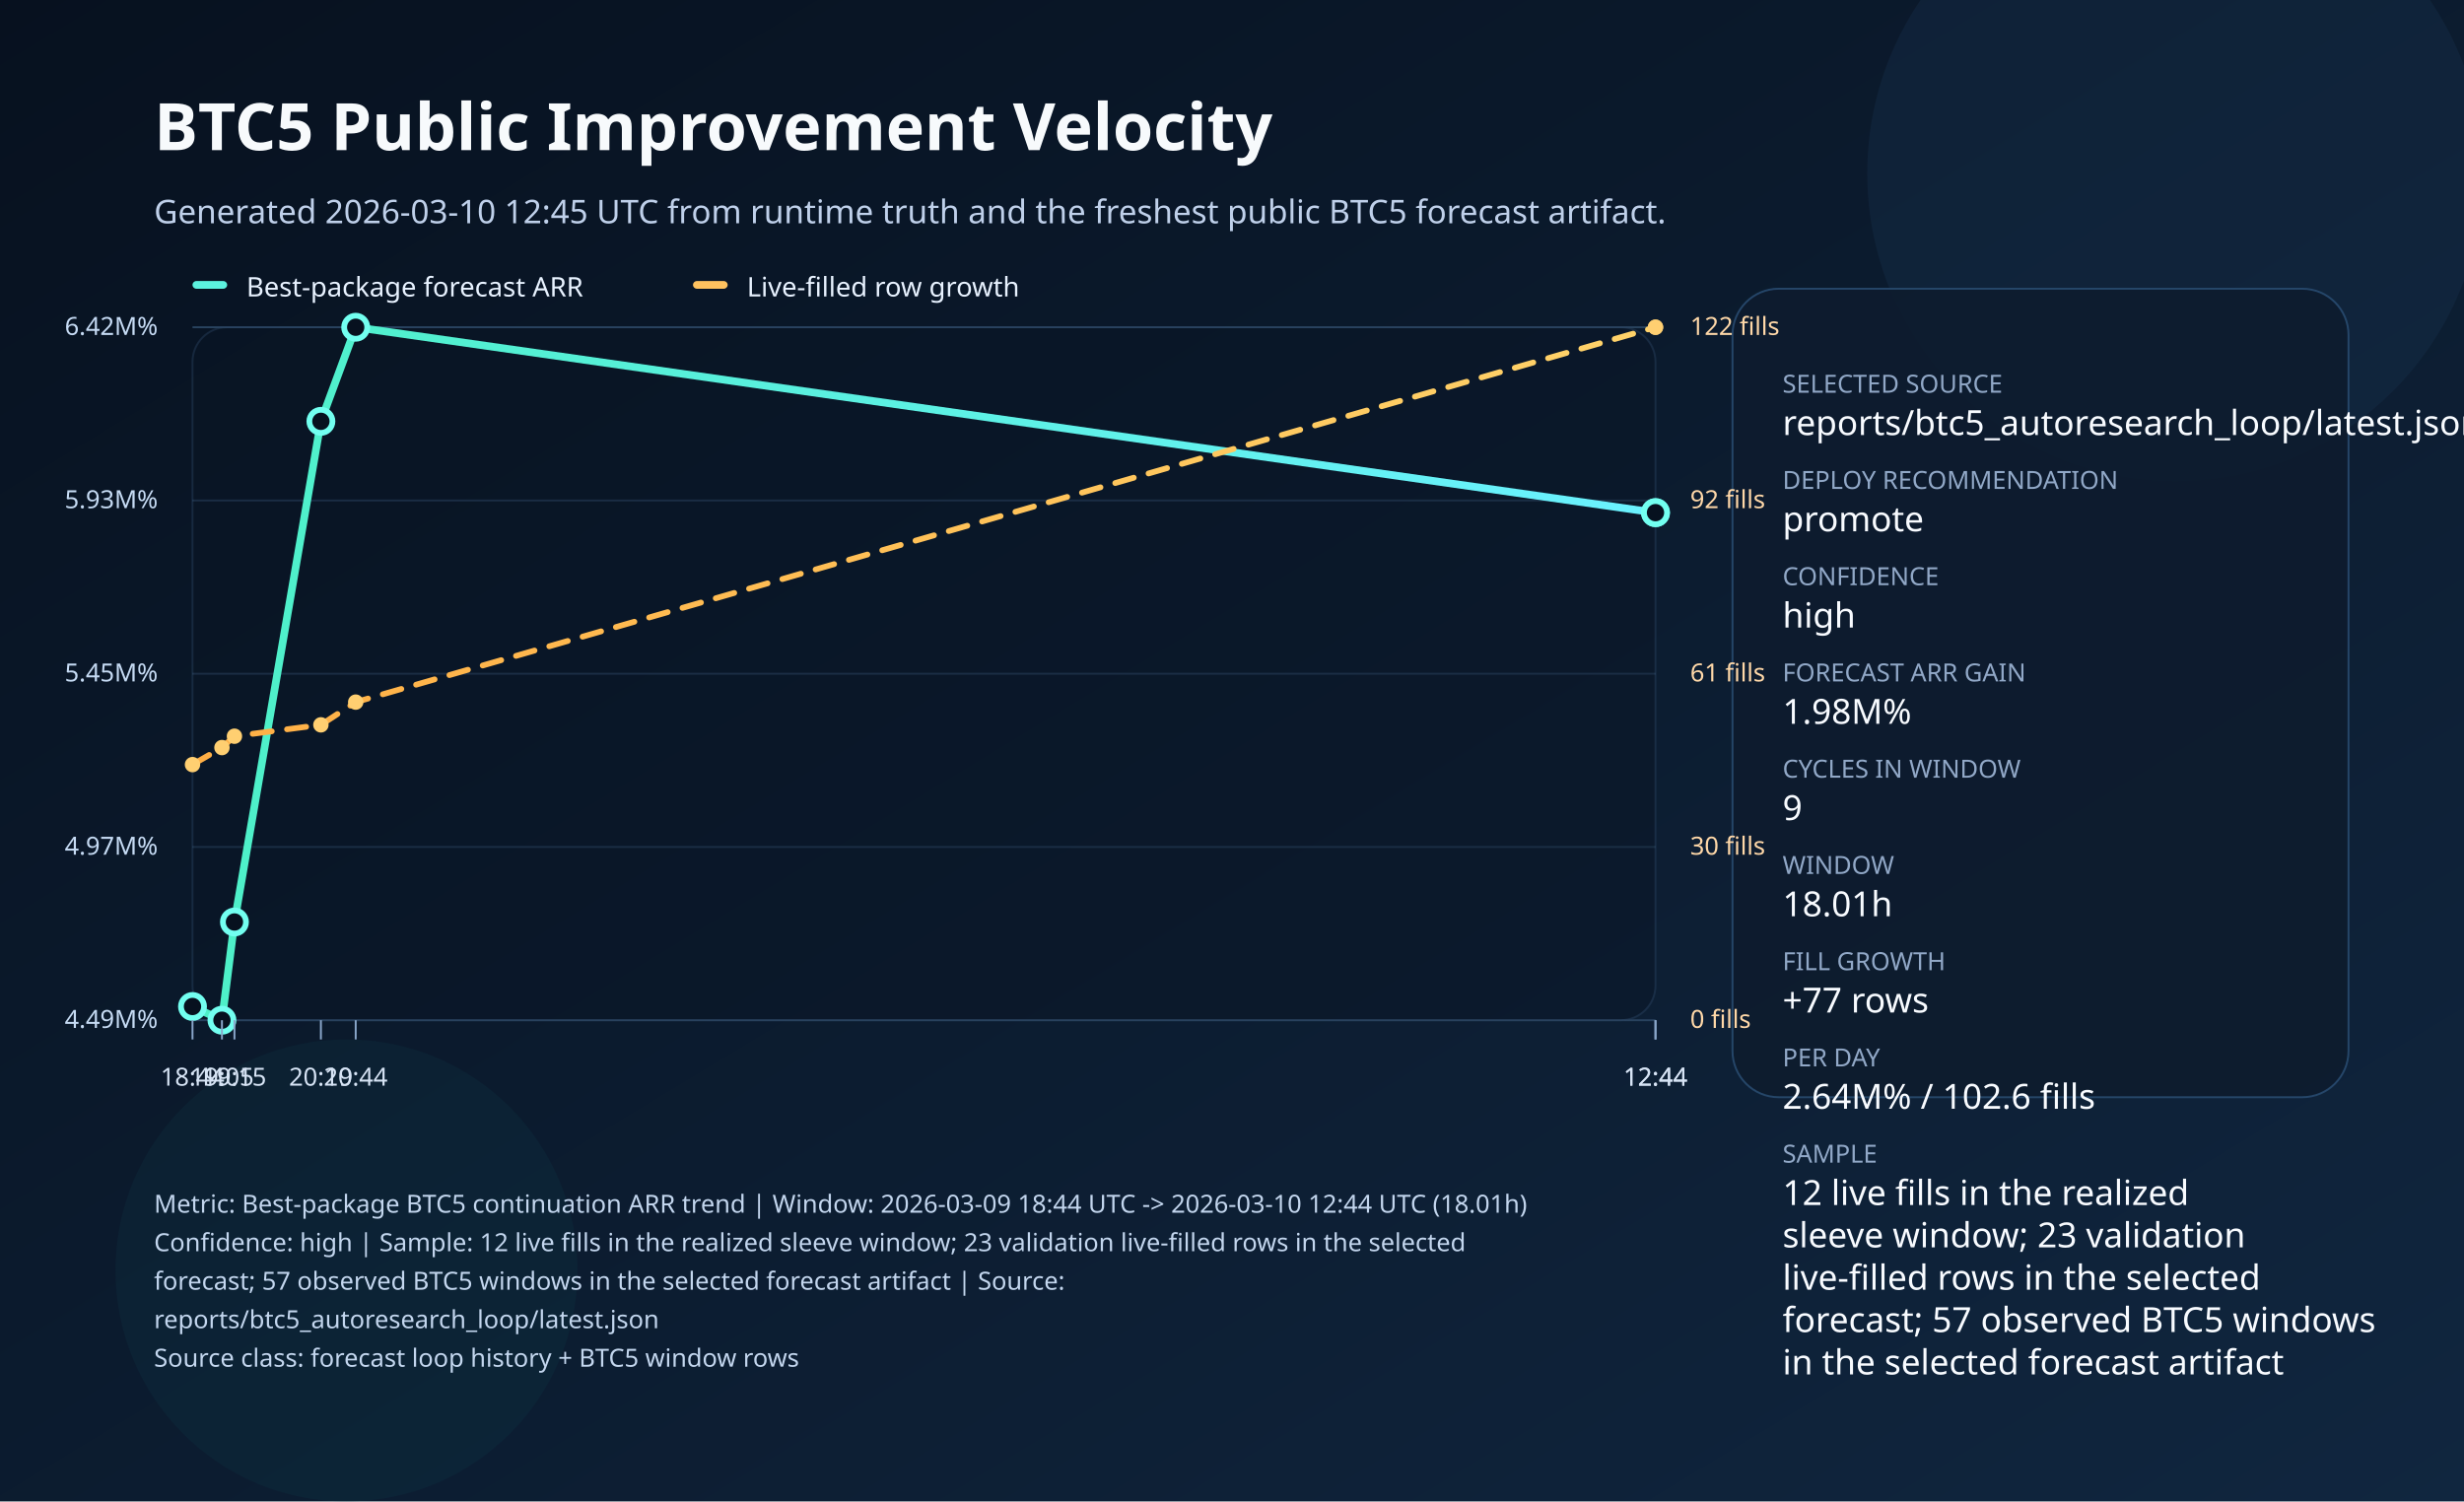
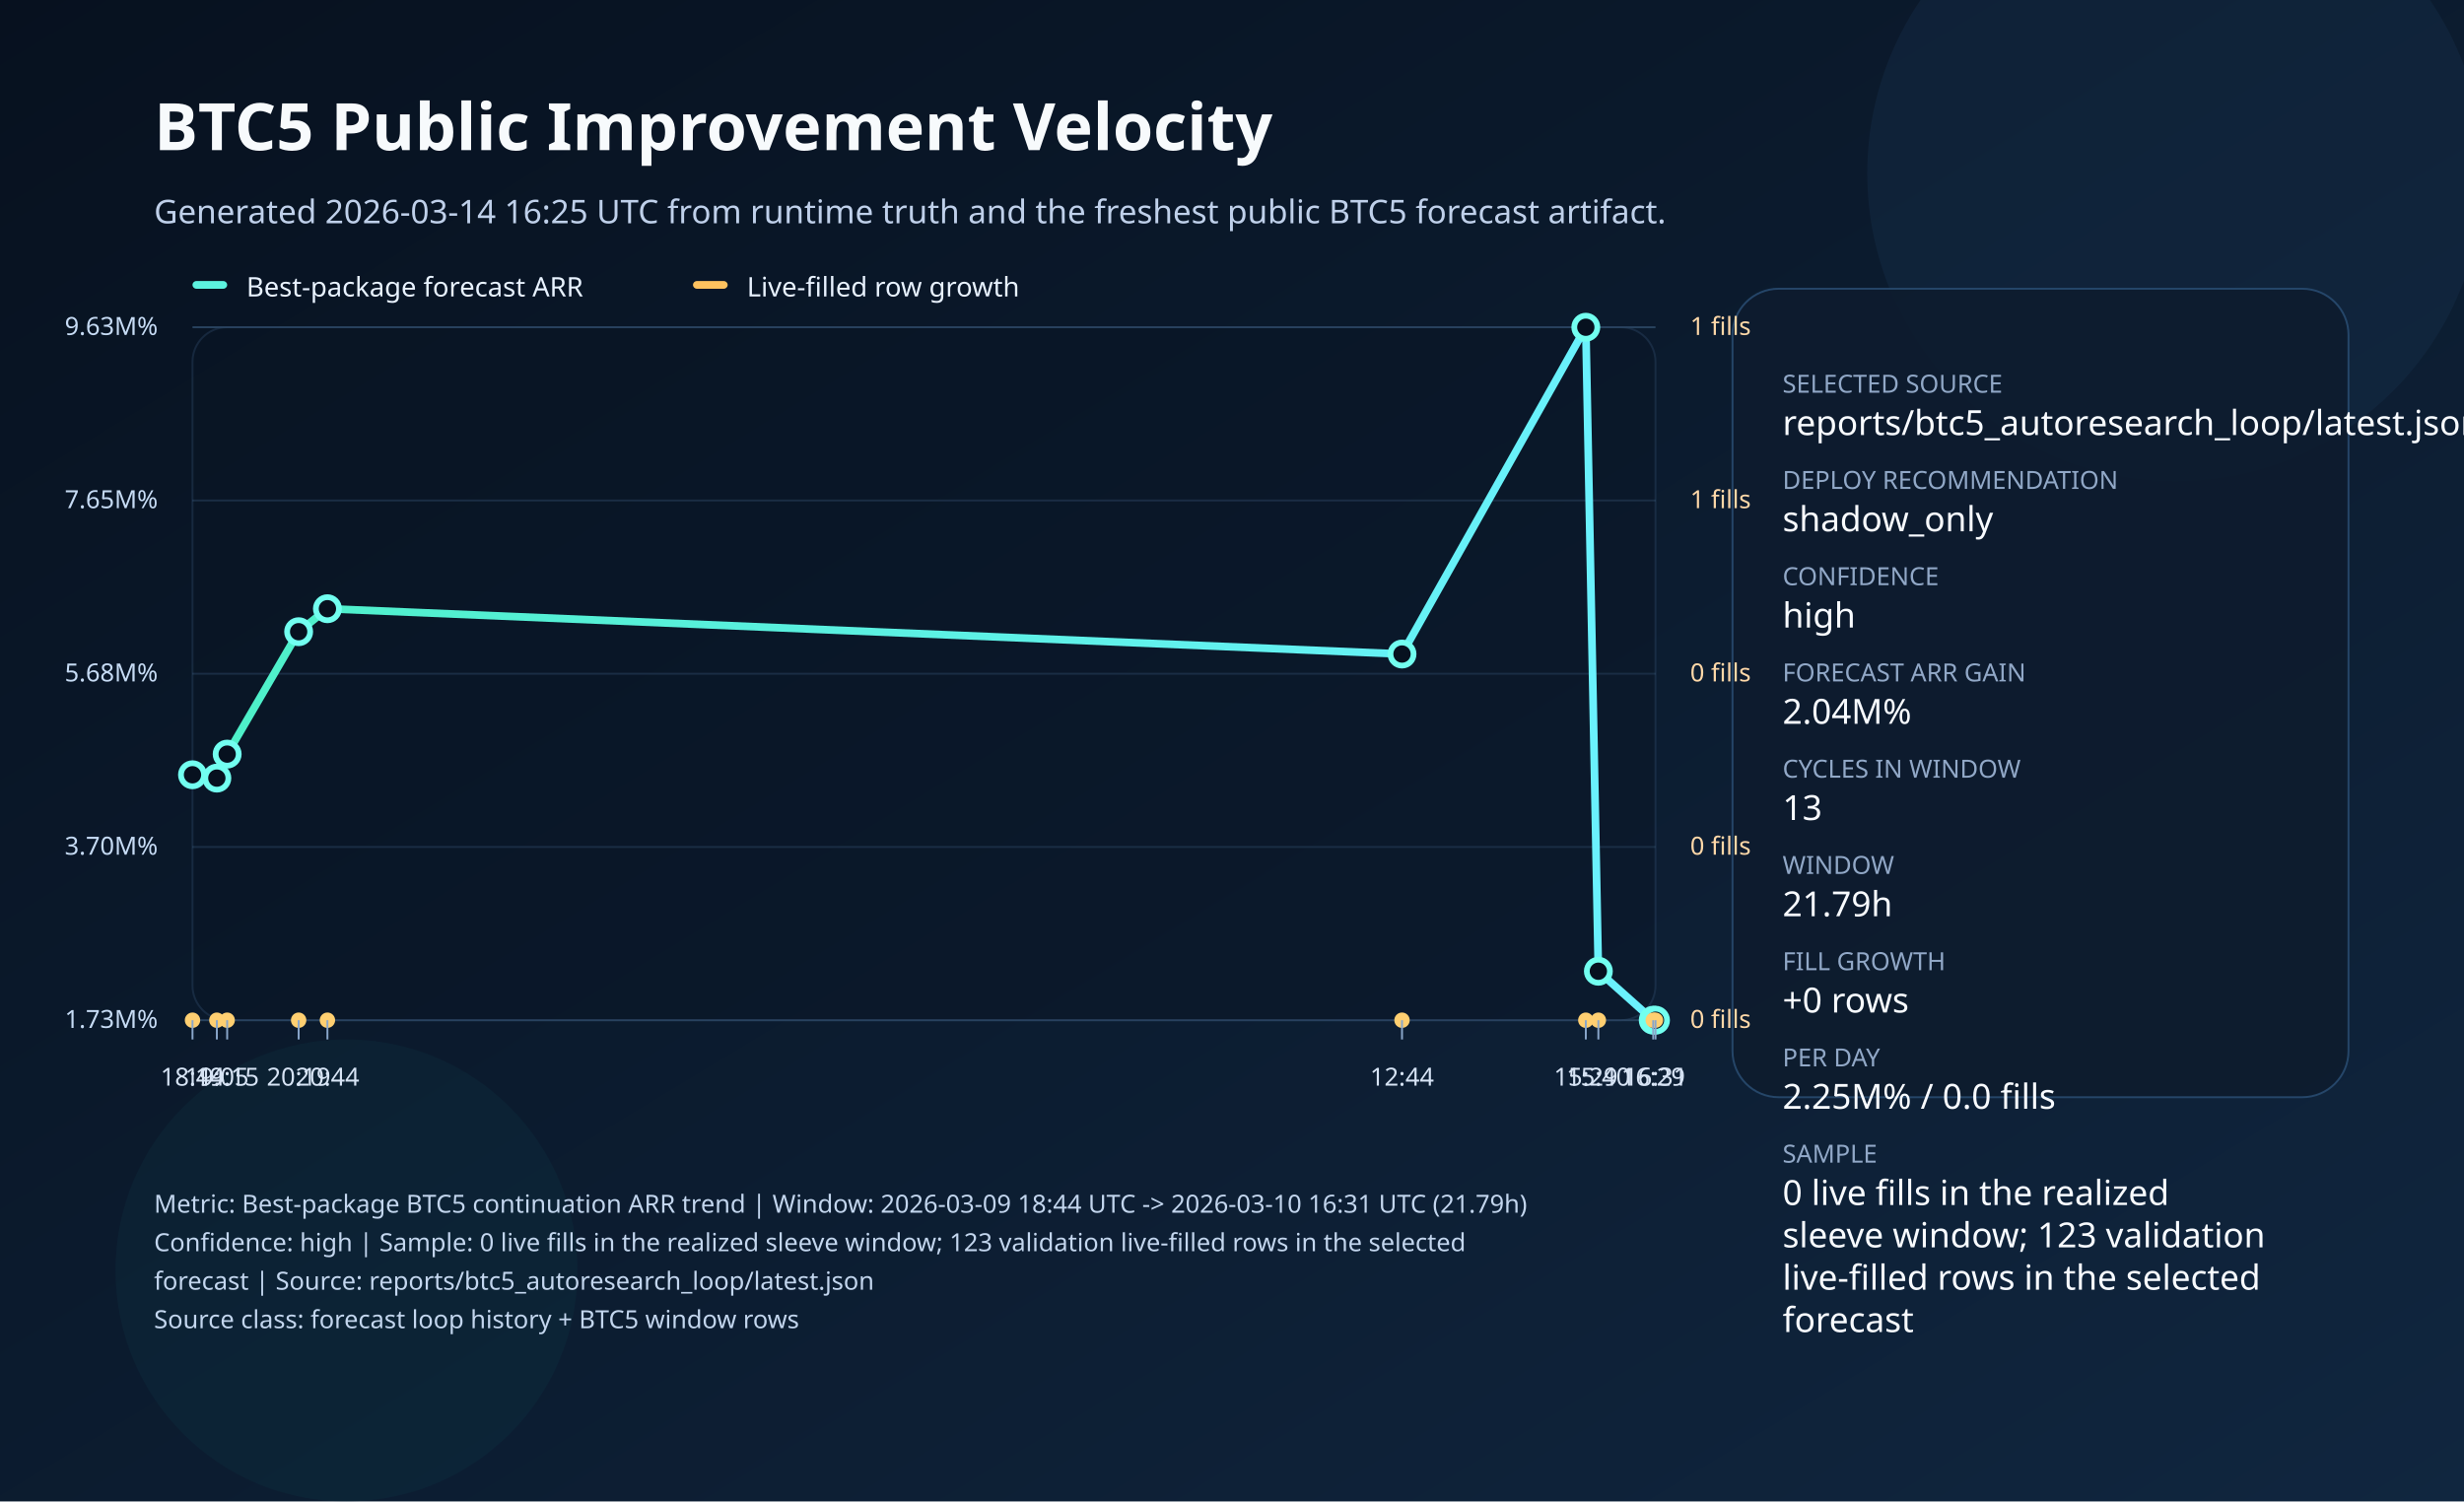
<svg xmlns="http://www.w3.org/2000/svg" width="1280" height="780" viewBox="0 0 1280 780">
  <defs>
    <linearGradient id="bg" x1="0" x2="1" y1="0" y2="1">
      <stop offset="0%" stop-color="#07111f" />
      <stop offset="100%" stop-color="#10263f" />
    </linearGradient>
    <linearGradient id="forecastLine" x1="0" x2="1" y1="0" y2="0">
      <stop offset="0%" stop-color="#4df0c7" />
      <stop offset="100%" stop-color="#6bf1ff" />
    </linearGradient>
    <linearGradient id="fillLine" x1="0" x2="1" y1="0" y2="0">
      <stop offset="0%" stop-color="#ffaf45" />
      <stop offset="100%" stop-color="#ffd36a" />
    </linearGradient>
  </defs>
  <rect width="1280" height="780" fill="url(#bg)" />
  <circle cx="1130" cy="90" r="160" fill="#18314d" opacity="0.35" />
  <circle cx="180" cy="660" r="120" fill="#0c3b49" opacity="0.22" />
  <text x="80" y="78" font-family="'Trebuchet MS','Segoe UI',sans-serif" font-size="34" font-weight="700" fill="#f7fafc">BTC5 Public Improvement Velocity</text>
-   <text x="80" y="116" font-family="'Trebuchet MS','Segoe UI',sans-serif" font-size="17" fill="#bfd0ea">Generated 2026-03-10 12:45 UTC from runtime truth and the freshest public BTC5 forecast artifact.</text>
+   <text x="80" y="116" font-family="'Trebuchet MS','Segoe UI',sans-serif" font-size="17" fill="#bfd0ea">Generated 2026-03-14 16:25 UTC from runtime truth and the freshest public BTC5 forecast artifact.</text>
  <rect x="900" y="150" width="320" height="420" rx="24" fill="#0d1b2e" opacity="0.92" stroke="#27496d" />
  <line x1="100" y1="170.00" x2="860" y2="170.00" stroke="#28425e" stroke-width="1" />
  <line x1="100" y1="260.00" x2="860" y2="260.00" stroke="#28425e" stroke-width="1" />
  <line x1="100" y1="350.00" x2="860" y2="350.00" stroke="#28425e" stroke-width="1" />
  <line x1="100" y1="440.00" x2="860" y2="440.00" stroke="#28425e" stroke-width="1" />
  <line x1="100" y1="530.00" x2="860" y2="530.00" stroke="#28425e" stroke-width="1" />
  <rect x="100" y="170" width="760" height="360" rx="18" fill="#081423" opacity="0.45" stroke="#29405d" />
-   <polyline points="100.00,522.87 115.30,530.00 121.79,478.98 166.70,218.88 184.78,170.00 860.00,266.32 860.00,266.32" fill="none" stroke="url(#forecastLine)" stroke-width="4" stroke-linecap="round" stroke-linejoin="round" />
-   <circle cx="100.00" cy="522.87" r="6" fill="#07111f" stroke="#72fff0" stroke-width="3" />
-   <circle cx="115.30" cy="530.00" r="6" fill="#07111f" stroke="#72fff0" stroke-width="3" />
-   <circle cx="121.79" cy="478.98" r="6" fill="#07111f" stroke="#72fff0" stroke-width="3" />
-   <circle cx="166.70" cy="218.88" r="6" fill="#07111f" stroke="#72fff0" stroke-width="3" />
-   <circle cx="184.78" cy="170.00" r="6" fill="#07111f" stroke="#72fff0" stroke-width="3" />
-   <circle cx="860.00" cy="266.32" r="6" fill="#07111f" stroke="#72fff0" stroke-width="3" />
-   <circle cx="860.00" cy="266.32" r="6" fill="#07111f" stroke="#72fff0" stroke-width="3" />
-   <polyline points="100.00,397.21 115.30,388.36 121.79,382.46 166.70,376.56 184.78,364.75 860.00,170.00 860.00,170.00" fill="none" stroke="url(#fillLine)" stroke-width="3" stroke-dasharray="10 8" stroke-linecap="round" stroke-linejoin="round" />
-   <circle cx="100.00" cy="397.21" r="4" fill="#ffcf71" />
-   <circle cx="115.30" cy="388.36" r="4" fill="#ffcf71" />
-   <circle cx="121.79" cy="382.46" r="4" fill="#ffcf71" />
-   <circle cx="166.70" cy="376.56" r="4" fill="#ffcf71" />
-   <circle cx="184.78" cy="364.75" r="4" fill="#ffcf71" />
-   <circle cx="860.00" cy="170.00" r="4" fill="#ffcf71" />
-   <circle cx="860.00" cy="170.00" r="4" fill="#ffcf71" />
+   <polyline points="100.00,402.49 112.65,404.23 118.01,391.76 155.14,328.17 170.09,316.23 728.32,339.77 823.80,170.00 830.32,504.56 858.81,530.00 860.00,530.00" fill="none" stroke="url(#forecastLine)" stroke-width="4" stroke-linecap="round" stroke-linejoin="round" />
+   <circle cx="100.00" cy="402.49" r="6" fill="#07111f" stroke="#72fff0" stroke-width="3" />
+   <circle cx="112.65" cy="404.23" r="6" fill="#07111f" stroke="#72fff0" stroke-width="3" />
+   <circle cx="118.01" cy="391.76" r="6" fill="#07111f" stroke="#72fff0" stroke-width="3" />
+   <circle cx="155.14" cy="328.17" r="6" fill="#07111f" stroke="#72fff0" stroke-width="3" />
+   <circle cx="170.09" cy="316.23" r="6" fill="#07111f" stroke="#72fff0" stroke-width="3" />
+   <circle cx="728.32" cy="339.77" r="6" fill="#07111f" stroke="#72fff0" stroke-width="3" />
+   <circle cx="823.80" cy="170.00" r="6" fill="#07111f" stroke="#72fff0" stroke-width="3" />
+   <circle cx="830.32" cy="504.56" r="6" fill="#07111f" stroke="#72fff0" stroke-width="3" />
+   <circle cx="858.81" cy="530.00" r="6" fill="#07111f" stroke="#72fff0" stroke-width="3" />
+   <circle cx="860.00" cy="530.00" r="6" fill="#07111f" stroke="#72fff0" stroke-width="3" />
+   <polyline points="100.00,530.00 112.65,530.00 118.01,530.00 155.14,530.00 170.09,530.00 728.32,530.00 823.80,530.00 830.32,530.00 858.81,530.00 860.00,530.00" fill="none" stroke="url(#fillLine)" stroke-width="3" stroke-dasharray="10 8" stroke-linecap="round" stroke-linejoin="round" />
+   <circle cx="100.00" cy="530.00" r="4" fill="#ffcf71" />
+   <circle cx="112.65" cy="530.00" r="4" fill="#ffcf71" />
+   <circle cx="118.01" cy="530.00" r="4" fill="#ffcf71" />
+   <circle cx="155.14" cy="530.00" r="4" fill="#ffcf71" />
+   <circle cx="170.09" cy="530.00" r="4" fill="#ffcf71" />
+   <circle cx="728.32" cy="530.00" r="4" fill="#ffcf71" />
+   <circle cx="823.80" cy="530.00" r="4" fill="#ffcf71" />
+   <circle cx="830.32" cy="530.00" r="4" fill="#ffcf71" />
+   <circle cx="858.81" cy="530.00" r="4" fill="#ffcf71" />
+   <circle cx="860.00" cy="530.00" r="4" fill="#ffcf71" />
  <line x1="100.00" y1="530" x2="100.00" y2="540" stroke="#89a6ca" />
  <text x="100.00" y="564" text-anchor="middle" font-family="'Trebuchet MS','Segoe UI',sans-serif" font-size="13" fill="#d7e4f5">18:44</text>
-   <line x1="115.30" y1="530" x2="115.30" y2="540" stroke="#89a6ca" />
-   <text x="115.30" y="564" text-anchor="middle" font-family="'Trebuchet MS','Segoe UI',sans-serif" font-size="13" fill="#d7e4f5">19:05</text>
-   <line x1="121.79" y1="530" x2="121.79" y2="540" stroke="#89a6ca" />
-   <text x="121.79" y="564" text-anchor="middle" font-family="'Trebuchet MS','Segoe UI',sans-serif" font-size="13" fill="#d7e4f5">19:15</text>
-   <line x1="166.70" y1="530" x2="166.70" y2="540" stroke="#89a6ca" />
-   <text x="166.70" y="564" text-anchor="middle" font-family="'Trebuchet MS','Segoe UI',sans-serif" font-size="13" fill="#d7e4f5">20:19</text>
-   <line x1="184.78" y1="530" x2="184.78" y2="540" stroke="#89a6ca" />
-   <text x="184.78" y="564" text-anchor="middle" font-family="'Trebuchet MS','Segoe UI',sans-serif" font-size="13" fill="#d7e4f5">20:44</text>
+   <line x1="112.65" y1="530" x2="112.65" y2="540" stroke="#89a6ca" />
+   <text x="112.65" y="564" text-anchor="middle" font-family="'Trebuchet MS','Segoe UI',sans-serif" font-size="13" fill="#d7e4f5">19:05</text>
+   <line x1="118.01" y1="530" x2="118.01" y2="540" stroke="#89a6ca" />
+   <text x="118.01" y="564" text-anchor="middle" font-family="'Trebuchet MS','Segoe UI',sans-serif" font-size="13" fill="#d7e4f5">19:15</text>
+   <line x1="155.14" y1="530" x2="155.14" y2="540" stroke="#89a6ca" />
+   <text x="155.14" y="564" text-anchor="middle" font-family="'Trebuchet MS','Segoe UI',sans-serif" font-size="13" fill="#d7e4f5">20:19</text>
+   <line x1="170.09" y1="530" x2="170.09" y2="540" stroke="#89a6ca" />
+   <text x="170.09" y="564" text-anchor="middle" font-family="'Trebuchet MS','Segoe UI',sans-serif" font-size="13" fill="#d7e4f5">20:44</text>
+   <line x1="728.32" y1="530" x2="728.32" y2="540" stroke="#89a6ca" />
+   <text x="728.32" y="564" text-anchor="middle" font-family="'Trebuchet MS','Segoe UI',sans-serif" font-size="13" fill="#d7e4f5">12:44</text>
+   <line x1="823.80" y1="530" x2="823.80" y2="540" stroke="#89a6ca" />
+   <text x="823.80" y="564" text-anchor="middle" font-family="'Trebuchet MS','Segoe UI',sans-serif" font-size="13" fill="#d7e4f5">15:29</text>
+   <line x1="830.32" y1="530" x2="830.32" y2="540" stroke="#89a6ca" />
+   <text x="830.32" y="564" text-anchor="middle" font-family="'Trebuchet MS','Segoe UI',sans-serif" font-size="13" fill="#d7e4f5">15:40</text>
+   <line x1="858.81" y1="530" x2="858.81" y2="540" stroke="#89a6ca" />
+   <text x="858.81" y="564" text-anchor="middle" font-family="'Trebuchet MS','Segoe UI',sans-serif" font-size="13" fill="#d7e4f5">16:29</text>
  <line x1="860.00" y1="530" x2="860.00" y2="540" stroke="#89a6ca" />
-   <text x="860.00" y="564" text-anchor="middle" font-family="'Trebuchet MS','Segoe UI',sans-serif" font-size="13" fill="#d7e4f5">12:44</text>
-   <line x1="860.00" y1="530" x2="860.00" y2="540" stroke="#89a6ca" />
-   <text x="860.00" y="564" text-anchor="middle" font-family="'Trebuchet MS','Segoe UI',sans-serif" font-size="13" fill="#d7e4f5">12:44</text>
-   <text x="82" y="174.00" text-anchor="end" font-family="'Trebuchet MS','Segoe UI',sans-serif" font-size="13" fill="#c6dbf4">6.42M%</text>
-   <text x="82" y="264.00" text-anchor="end" font-family="'Trebuchet MS','Segoe UI',sans-serif" font-size="13" fill="#c6dbf4">5.93M%</text>
-   <text x="82" y="354.00" text-anchor="end" font-family="'Trebuchet MS','Segoe UI',sans-serif" font-size="13" fill="#c6dbf4">5.45M%</text>
-   <text x="82" y="444.00" text-anchor="end" font-family="'Trebuchet MS','Segoe UI',sans-serif" font-size="13" fill="#c6dbf4">4.97M%</text>
-   <text x="82" y="534.00" text-anchor="end" font-family="'Trebuchet MS','Segoe UI',sans-serif" font-size="13" fill="#c6dbf4">4.49M%</text>
-   <text x="878" y="174.00" font-family="'Trebuchet MS','Segoe UI',sans-serif" font-size="13" fill="#ffd8a8">122 fills</text>
-   <text x="878" y="264.00" font-family="'Trebuchet MS','Segoe UI',sans-serif" font-size="13" fill="#ffd8a8">92 fills</text>
-   <text x="878" y="354.00" font-family="'Trebuchet MS','Segoe UI',sans-serif" font-size="13" fill="#ffd8a8">61 fills</text>
-   <text x="878" y="444.00" font-family="'Trebuchet MS','Segoe UI',sans-serif" font-size="13" fill="#ffd8a8">30 fills</text>
+   <text x="860.00" y="564" text-anchor="middle" font-family="'Trebuchet MS','Segoe UI',sans-serif" font-size="13" fill="#d7e4f5">16:31</text>
+   <text x="82" y="174.00" text-anchor="end" font-family="'Trebuchet MS','Segoe UI',sans-serif" font-size="13" fill="#c6dbf4">9.63M%</text>
+   <text x="82" y="264.00" text-anchor="end" font-family="'Trebuchet MS','Segoe UI',sans-serif" font-size="13" fill="#c6dbf4">7.65M%</text>
+   <text x="82" y="354.00" text-anchor="end" font-family="'Trebuchet MS','Segoe UI',sans-serif" font-size="13" fill="#c6dbf4">5.68M%</text>
+   <text x="82" y="444.00" text-anchor="end" font-family="'Trebuchet MS','Segoe UI',sans-serif" font-size="13" fill="#c6dbf4">3.70M%</text>
+   <text x="82" y="534.00" text-anchor="end" font-family="'Trebuchet MS','Segoe UI',sans-serif" font-size="13" fill="#c6dbf4">1.73M%</text>
+   <text x="878" y="174.00" font-family="'Trebuchet MS','Segoe UI',sans-serif" font-size="13" fill="#ffd8a8">1 fills</text>
+   <text x="878" y="264.00" font-family="'Trebuchet MS','Segoe UI',sans-serif" font-size="13" fill="#ffd8a8">1 fills</text>
+   <text x="878" y="354.00" font-family="'Trebuchet MS','Segoe UI',sans-serif" font-size="13" fill="#ffd8a8">0 fills</text>
+   <text x="878" y="444.00" font-family="'Trebuchet MS','Segoe UI',sans-serif" font-size="13" fill="#ffd8a8">0 fills</text>
  <text x="878" y="534.00" font-family="'Trebuchet MS','Segoe UI',sans-serif" font-size="13" fill="#ffd8a8">0 fills</text>
  <rect x="100" y="146" width="18" height="4" rx="2" fill="#5cf2df" />
  <text x="128" y="154" font-family="'Trebuchet MS','Segoe UI',sans-serif" font-size="14" fill="#e8f2ff">Best-package forecast ARR</text>
  <rect x="360" y="146" width="18" height="4" rx="2" fill="#ffc25f" />
  <text x="388" y="154" font-family="'Trebuchet MS','Segoe UI',sans-serif" font-size="14" fill="#e8f2ff">Live-filled row growth</text>
  <text x="926" y="204" font-family="'Trebuchet MS','Segoe UI',sans-serif" font-size="13" fill="#91a8c7">SELECTED SOURCE</text>
  <text x="926" y="226" font-family="'Trebuchet MS','Segoe UI',sans-serif" font-size="18" fill="#f8fbff">reports/btc5_autoresearch_loop/latest.json</text>
  <text x="926" y="254" font-family="'Trebuchet MS','Segoe UI',sans-serif" font-size="13" fill="#91a8c7">DEPLOY RECOMMENDATION</text>
-   <text x="926" y="276" font-family="'Trebuchet MS','Segoe UI',sans-serif" font-size="18" fill="#f8fbff">promote</text>
+   <text x="926" y="276" font-family="'Trebuchet MS','Segoe UI',sans-serif" font-size="18" fill="#f8fbff">shadow_only</text>
  <text x="926" y="304" font-family="'Trebuchet MS','Segoe UI',sans-serif" font-size="13" fill="#91a8c7">CONFIDENCE</text>
  <text x="926" y="326" font-family="'Trebuchet MS','Segoe UI',sans-serif" font-size="18" fill="#f8fbff">high</text>
  <text x="926" y="354" font-family="'Trebuchet MS','Segoe UI',sans-serif" font-size="13" fill="#91a8c7">FORECAST ARR GAIN</text>
-   <text x="926" y="376" font-family="'Trebuchet MS','Segoe UI',sans-serif" font-size="18" fill="#f8fbff">1.98M%</text>
+   <text x="926" y="376" font-family="'Trebuchet MS','Segoe UI',sans-serif" font-size="18" fill="#f8fbff">2.04M%</text>
  <text x="926" y="404" font-family="'Trebuchet MS','Segoe UI',sans-serif" font-size="13" fill="#91a8c7">CYCLES IN WINDOW</text>
-   <text x="926" y="426" font-family="'Trebuchet MS','Segoe UI',sans-serif" font-size="18" fill="#f8fbff">9</text>
+   <text x="926" y="426" font-family="'Trebuchet MS','Segoe UI',sans-serif" font-size="18" fill="#f8fbff">13</text>
  <text x="926" y="454" font-family="'Trebuchet MS','Segoe UI',sans-serif" font-size="13" fill="#91a8c7">WINDOW</text>
-   <text x="926" y="476" font-family="'Trebuchet MS','Segoe UI',sans-serif" font-size="18" fill="#f8fbff">18.01h</text>
+   <text x="926" y="476" font-family="'Trebuchet MS','Segoe UI',sans-serif" font-size="18" fill="#f8fbff">21.79h</text>
  <text x="926" y="504" font-family="'Trebuchet MS','Segoe UI',sans-serif" font-size="13" fill="#91a8c7">FILL GROWTH</text>
-   <text x="926" y="526" font-family="'Trebuchet MS','Segoe UI',sans-serif" font-size="18" fill="#f8fbff">+77 rows</text>
+   <text x="926" y="526" font-family="'Trebuchet MS','Segoe UI',sans-serif" font-size="18" fill="#f8fbff">+0 rows</text>
  <text x="926" y="554" font-family="'Trebuchet MS','Segoe UI',sans-serif" font-size="13" fill="#91a8c7">PER DAY</text>
-   <text x="926" y="576" font-family="'Trebuchet MS','Segoe UI',sans-serif" font-size="18" fill="#f8fbff">2.64M% / 102.6 fills</text>
+   <text x="926" y="576" font-family="'Trebuchet MS','Segoe UI',sans-serif" font-size="18" fill="#f8fbff">2.25M% / 0.0 fills</text>
  <text x="926" y="604" font-family="'Trebuchet MS','Segoe UI',sans-serif" font-size="13" fill="#91a8c7">SAMPLE</text>
-   <text x="926" y="626" font-family="'Trebuchet MS','Segoe UI',sans-serif" font-size="18" fill="#f8fbff">12 live fills in the realized</text>
-   <text x="926" y="648" font-family="'Trebuchet MS','Segoe UI',sans-serif" font-size="18" fill="#f8fbff">sleeve window; 23 validation</text>
+   <text x="926" y="626" font-family="'Trebuchet MS','Segoe UI',sans-serif" font-size="18" fill="#f8fbff">0 live fills in the realized</text>
+   <text x="926" y="648" font-family="'Trebuchet MS','Segoe UI',sans-serif" font-size="18" fill="#f8fbff">sleeve window; 123 validation</text>
  <text x="926" y="670" font-family="'Trebuchet MS','Segoe UI',sans-serif" font-size="18" fill="#f8fbff">live-filled rows in the selected</text>
-   <text x="926" y="692" font-family="'Trebuchet MS','Segoe UI',sans-serif" font-size="18" fill="#f8fbff">forecast; 57 observed BTC5 windows</text>
-   <text x="926" y="714" font-family="'Trebuchet MS','Segoe UI',sans-serif" font-size="18" fill="#f8fbff">in the selected forecast artifact</text>
-   <text x="80" y="630" font-family="'Trebuchet MS','Segoe UI',sans-serif" font-size="13" fill="#c3d6ee">Metric: Best-package BTC5 continuation ARR trend | Window: 2026-03-09 18:44 UTC -&gt; 2026-03-10 12:44 UTC (18.01h)</text>
-   <text x="80" y="650" font-family="'Trebuchet MS','Segoe UI',sans-serif" font-size="13" fill="#c3d6ee">Confidence: high | Sample: 12 live fills in the realized sleeve window; 23 validation live-filled rows in the selected</text>
-   <text x="80" y="670" font-family="'Trebuchet MS','Segoe UI',sans-serif" font-size="13" fill="#c3d6ee">forecast; 57 observed BTC5 windows in the selected forecast artifact | Source:</text>
-   <text x="80" y="690" font-family="'Trebuchet MS','Segoe UI',sans-serif" font-size="13" fill="#c3d6ee">reports/btc5_autoresearch_loop/latest.json</text>
-   <text x="80" y="710" font-family="'Trebuchet MS','Segoe UI',sans-serif" font-size="13" fill="#c3d6ee">Source class: forecast loop history + BTC5 window rows</text>
+   <text x="926" y="692" font-family="'Trebuchet MS','Segoe UI',sans-serif" font-size="18" fill="#f8fbff">forecast</text>
+   <text x="80" y="630" font-family="'Trebuchet MS','Segoe UI',sans-serif" font-size="13" fill="#c3d6ee">Metric: Best-package BTC5 continuation ARR trend | Window: 2026-03-09 18:44 UTC -&gt; 2026-03-10 16:31 UTC (21.79h)</text>
+   <text x="80" y="650" font-family="'Trebuchet MS','Segoe UI',sans-serif" font-size="13" fill="#c3d6ee">Confidence: high | Sample: 0 live fills in the realized sleeve window; 123 validation live-filled rows in the selected</text>
+   <text x="80" y="670" font-family="'Trebuchet MS','Segoe UI',sans-serif" font-size="13" fill="#c3d6ee">forecast | Source: reports/btc5_autoresearch_loop/latest.json</text>
+   <text x="80" y="690" font-family="'Trebuchet MS','Segoe UI',sans-serif" font-size="13" fill="#c3d6ee">Source class: forecast loop history + BTC5 window rows</text>
</svg>
